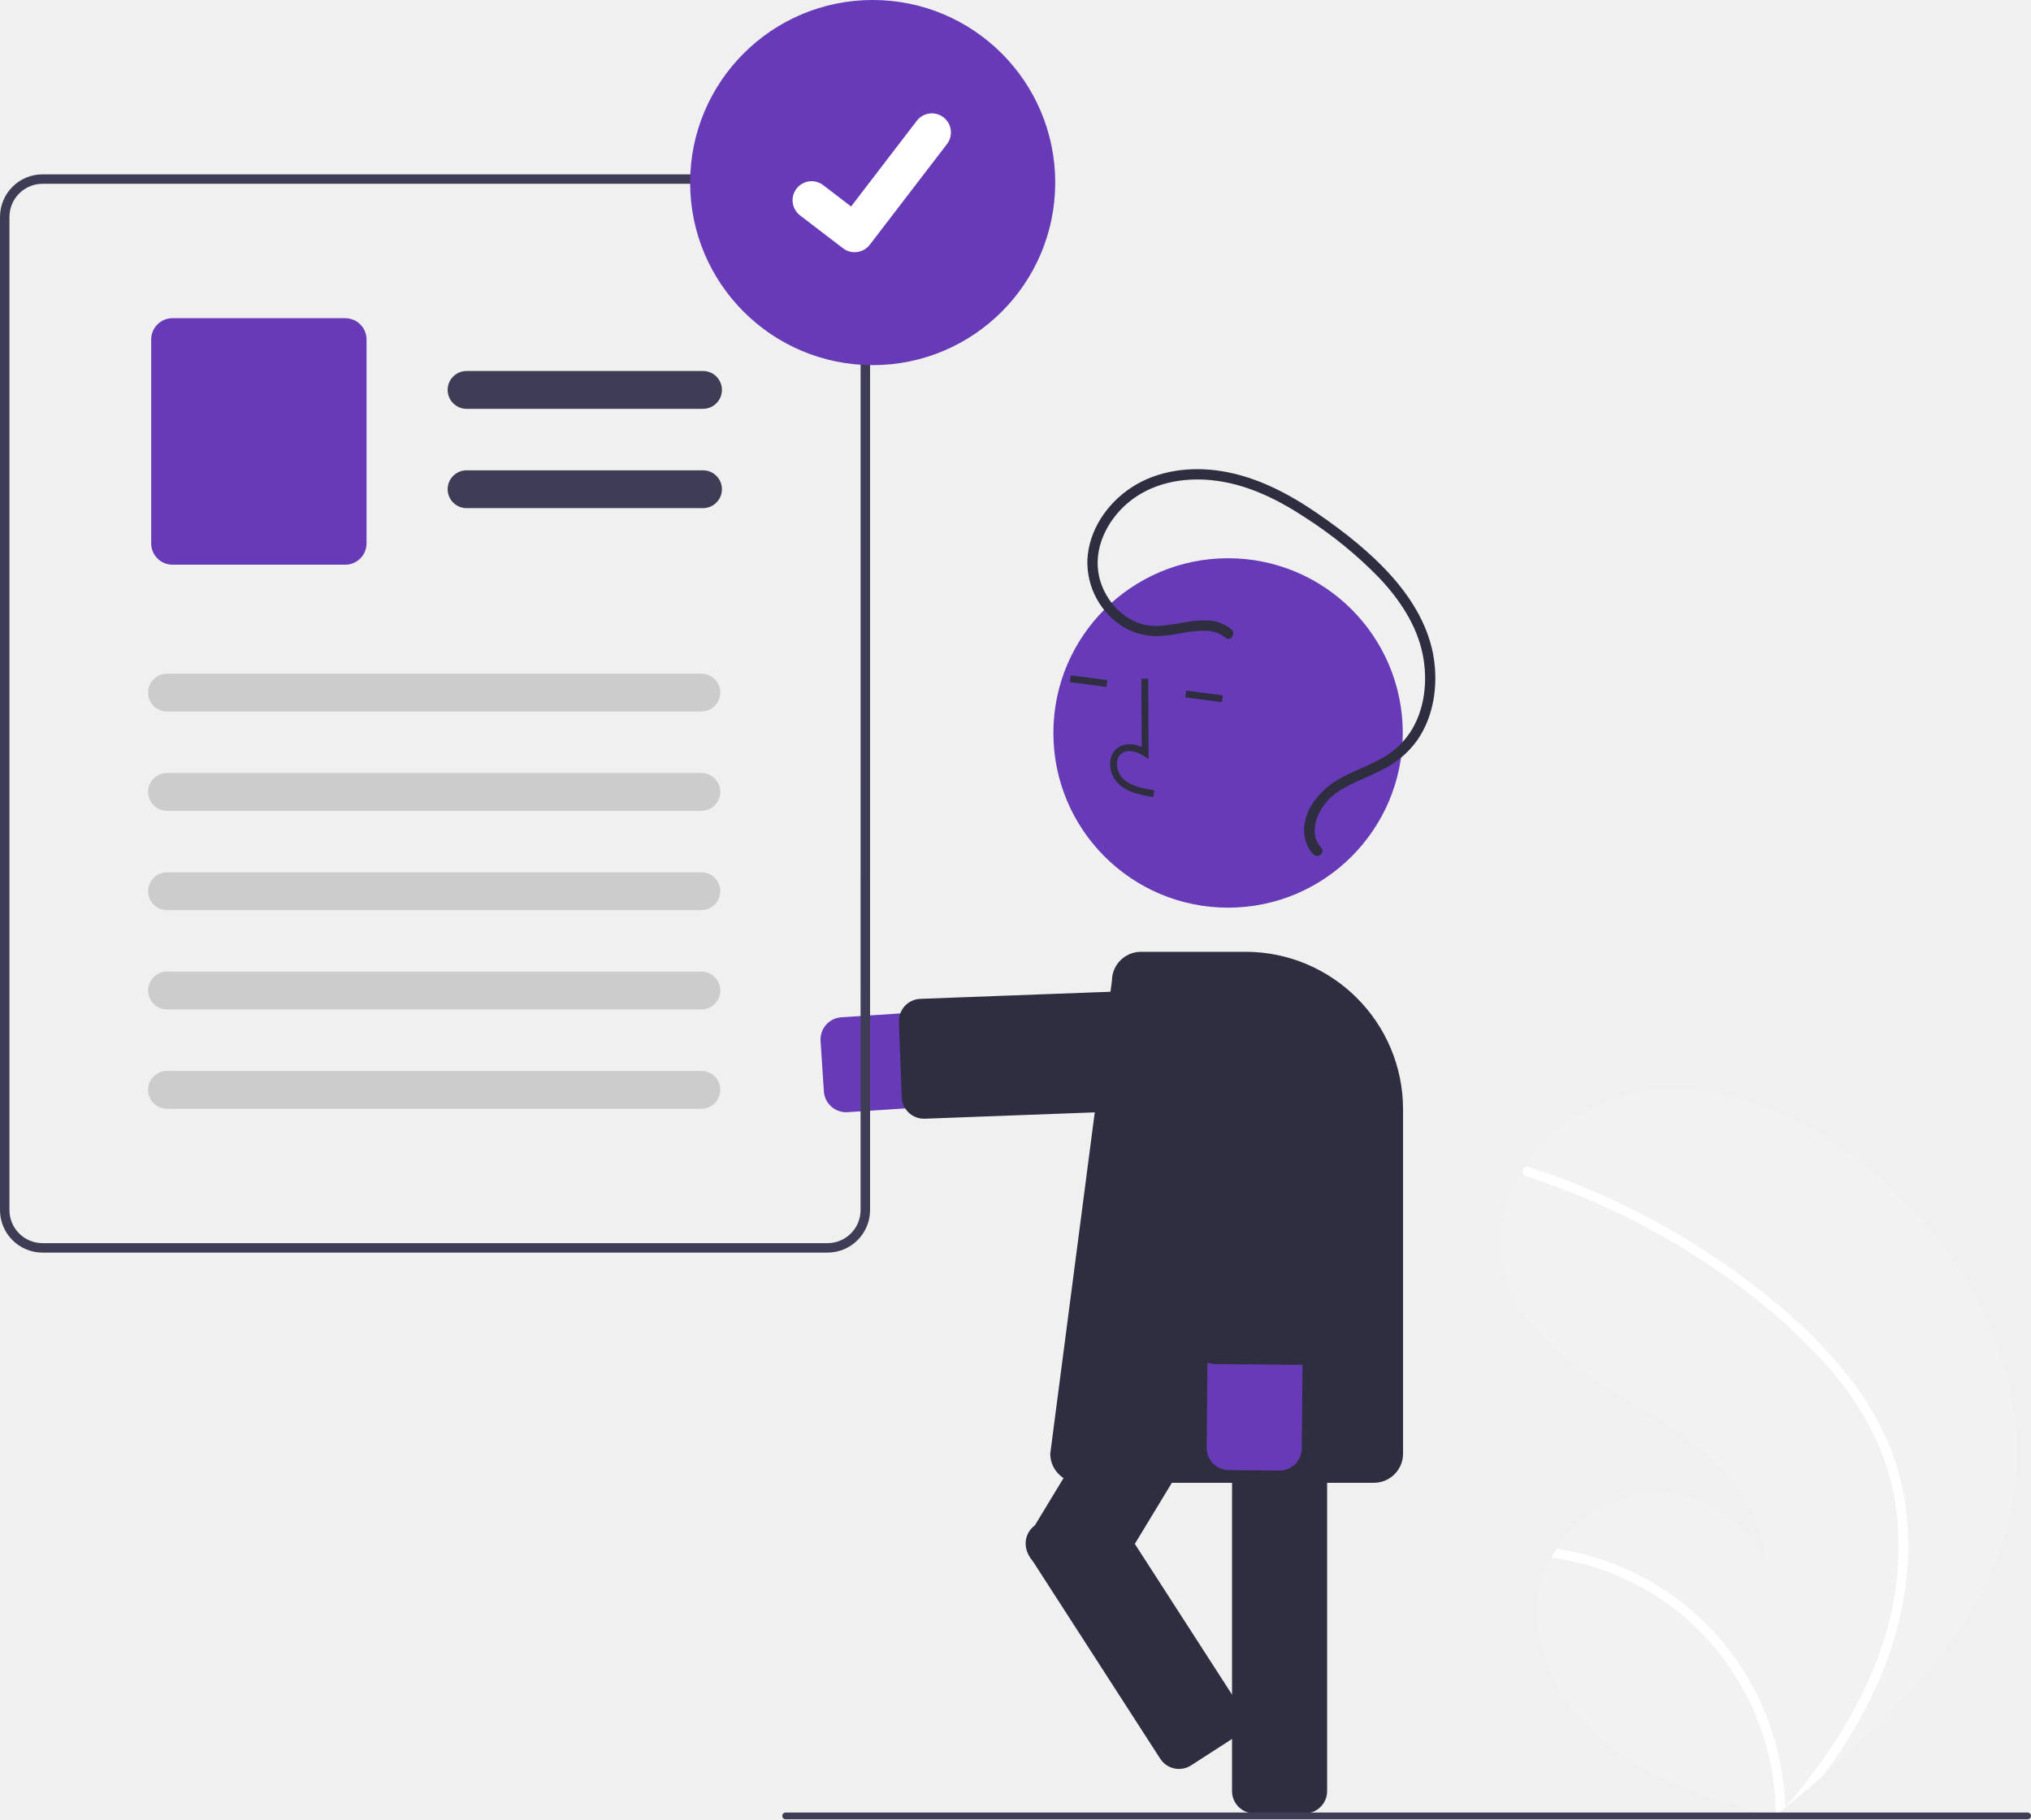
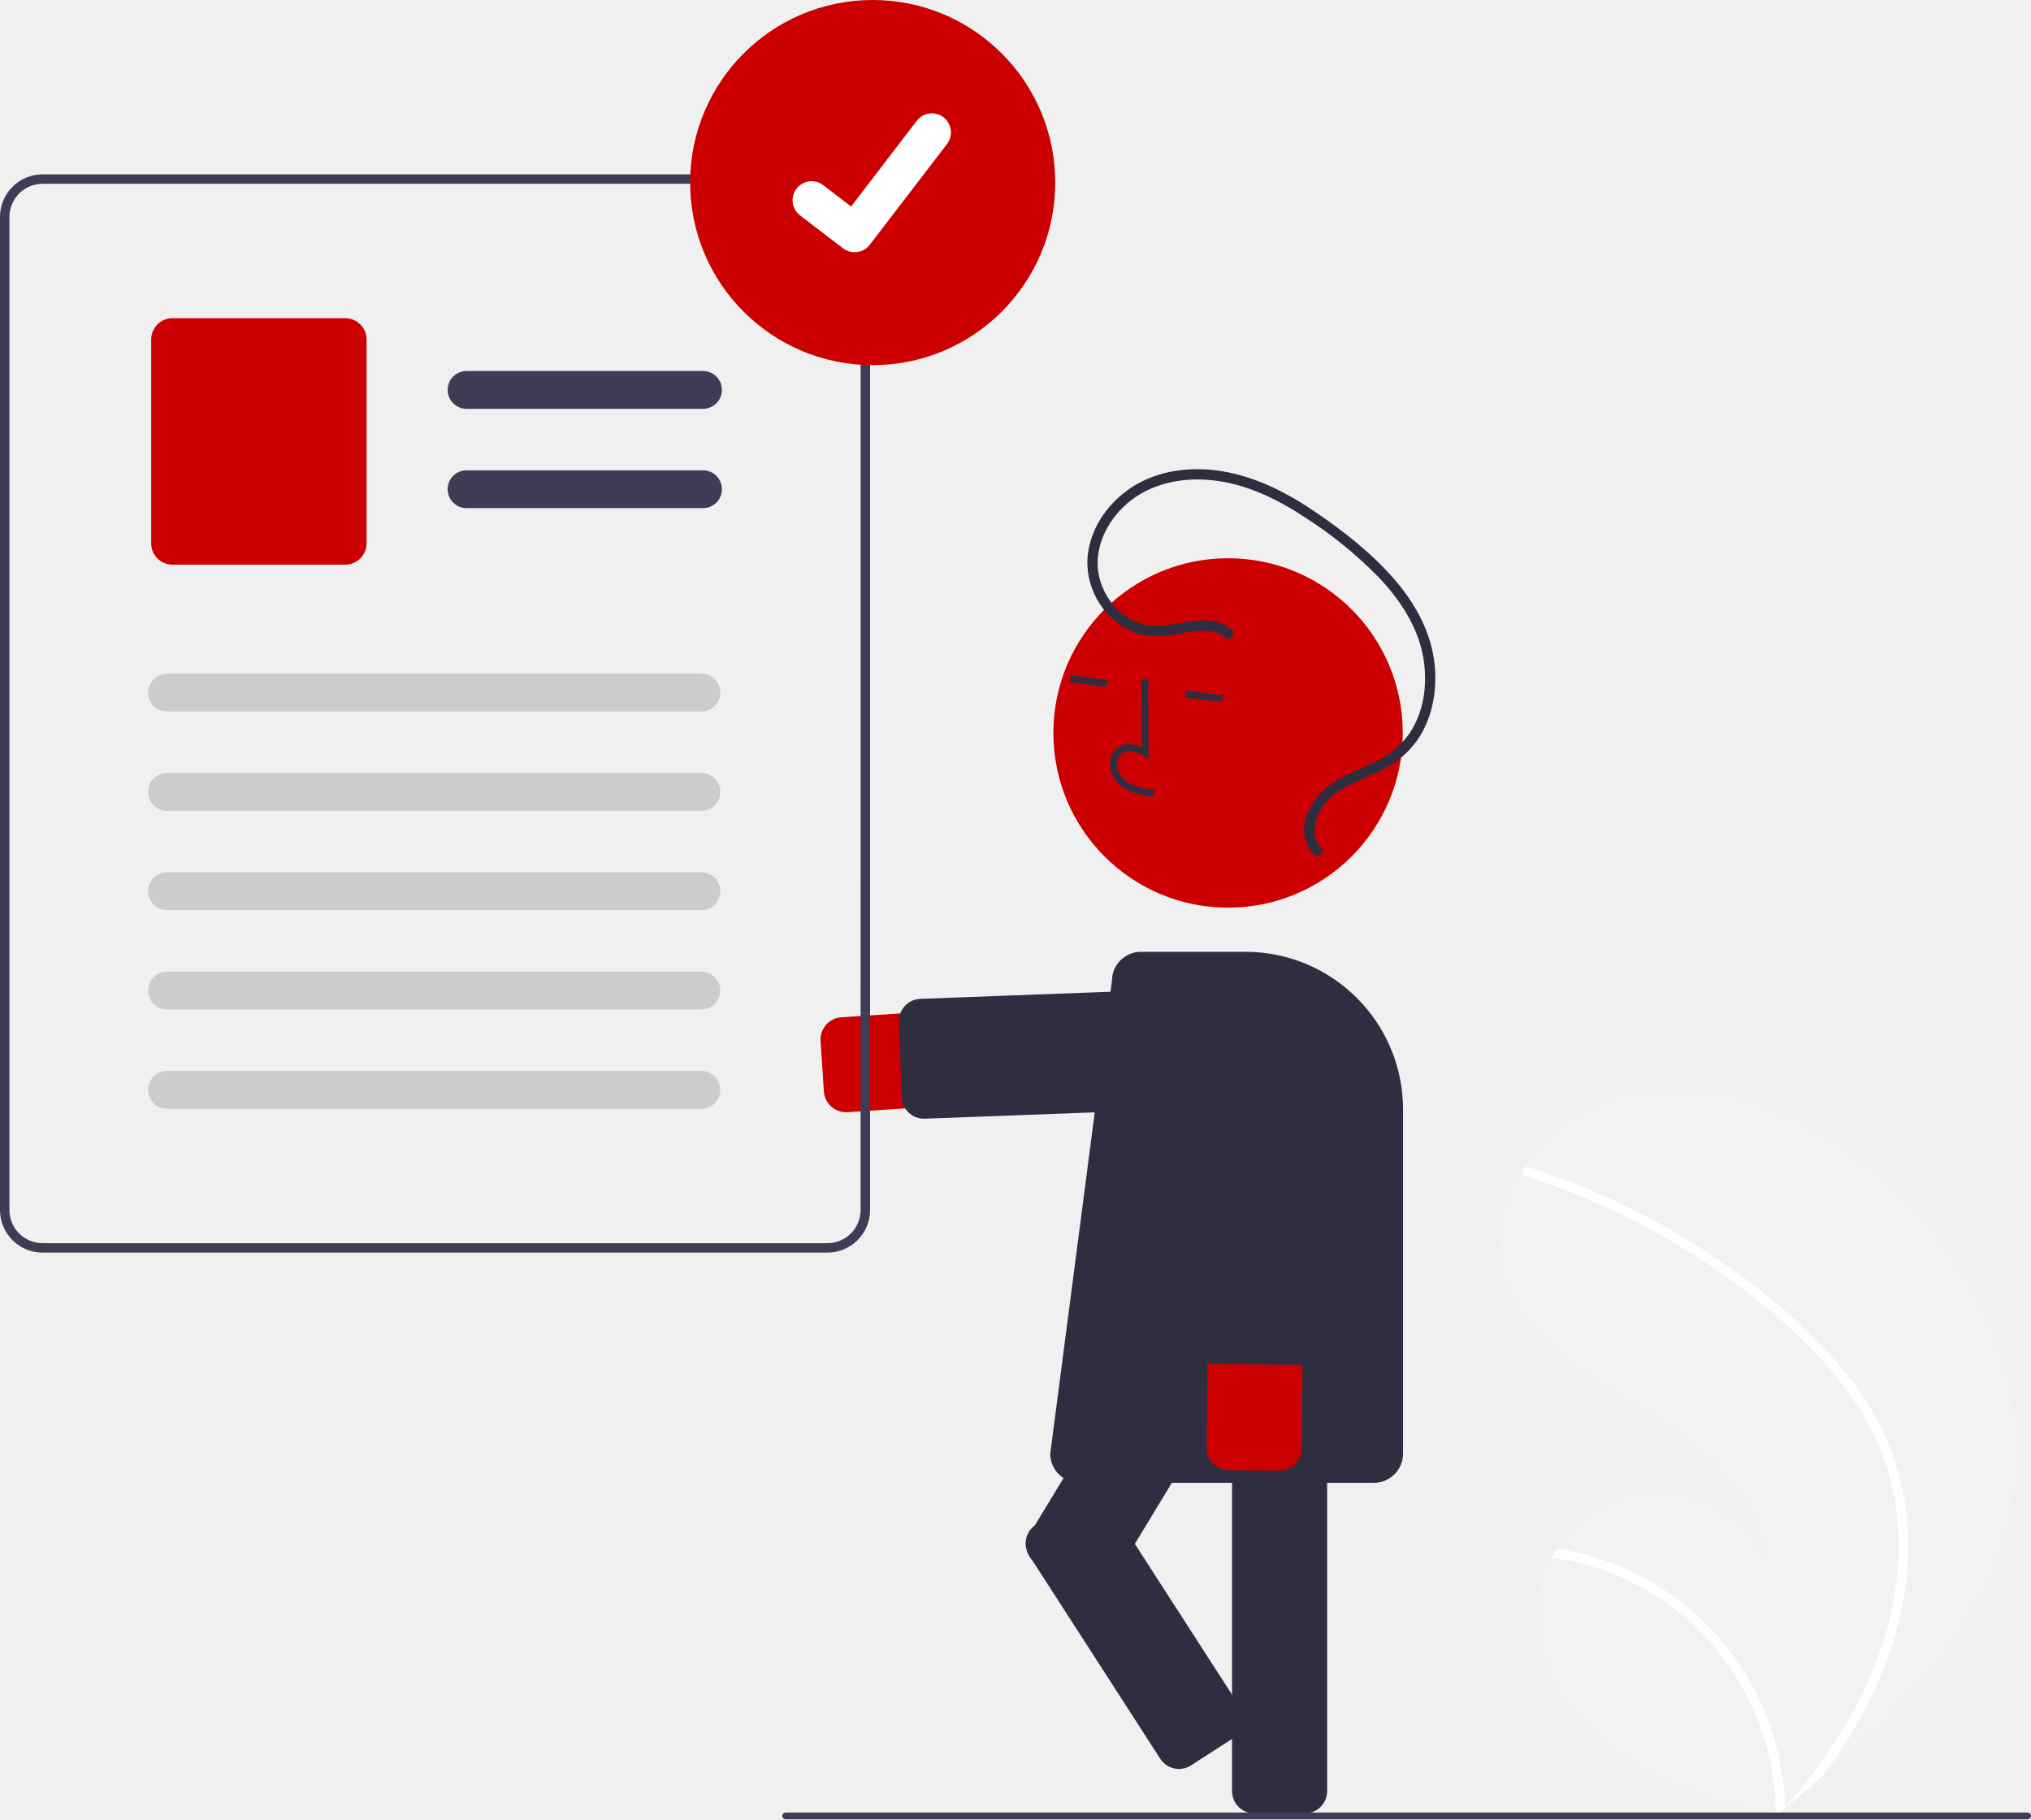
<svg xmlns="http://www.w3.org/2000/svg" width="601.798" height="539" viewBox="0 0 601.798 539" role="img" artist="Katerina Limpitsouni" source="https://undraw.co/">
  <path d="M895.568,624.143c-5.474,33.682-30.138,59.763-56.395,82.555q-5.499,4.774-11.025,9.363c-.026.015-.05.044-.076.059-.177.146-.355.293-.519.439-.76.63-1.521,1.261-2.275,1.884l.473.148,1.474.453c-.506-.139-1.005-.271-1.511-.41-.151-.043-.308-.079-.458-.122-17.409-4.703-35.172-9.863-49.404-20.88-14.765-11.442-24.934-30.949-19.841-48.922a32.912,32.912,0,0,1,2.775-6.776c.48-.899,1.009-1.768,1.566-2.626a35.277,35.277,0,0,1,61.435,3.418c-.248-19.804-18.337-34.245-35.304-44.465-16.972-10.214-36.189-21.248-41.525-40.331-2.975-10.617-.472-21.552,5.369-30.791.181-.281.363-.562.551-.837a51.483,51.483,0,0,1,30.737-21.572c23.503-5.332,48.135,4.489,67.413,18.96C880.055,546.972,901.79,585.847,895.568,624.143Z" transform="translate(-299.1011 -180.5)" fill="#f2f2f2" />
  <path d="M845.717,586.935a87.518,87.518,0,0,1,13.168,21.71,75.993,75.993,0,0,1,5.285,21.971c1.428,15.501-1.513,31.17-7.377,45.515A140.132,140.132,0,0,1,839.173,706.698q-5.499,4.774-11.025,9.363c-.026.015-.05.044-.076.059-.177.146-.355.293-.519.439-.76.63-1.521,1.261-2.275,1.884l.473.148,1.474.453c-.506-.139-1.005-.271-1.511-.41-.151-.043-.308-.079-.458-.122a77.462,77.462,0,0,0-32.564-63.265,78.126,78.126,0,0,0-33.906-13.313c.48-.899,1.009-1.768,1.566-2.626a81.002,81.002,0,0,1,13.878,3.429,79.369,79.369,0,0,1,39.756,30.072,81.146,81.146,0,0,1,14.082,43.157c.608-.7,1.215-1.414,1.803-2.119,11.205-13.279,20.79-28.128,26.503-44.622a90.58,90.58,0,0,0,4.307-43.682c-2.55-15.999-10.742-30.118-21.571-41.965-11.599-12.678-25.526-23.455-40.101-32.49a215.444,215.444,0,0,0-47.671-22.069,1.549,1.549,0,0,1-1.011-1.881,1.318,1.318,0,0,1,.551-.837,1.147,1.147,0,0,1,.994-.077c2.066.666,4.12,1.346,6.163,2.068a217.889,217.889,0,0,1,48.237,24.115C820.775,562.043,834.7,573.37,845.717,586.935Z" transform="translate(-299.1011 -180.5)" fill="#fff" />
-   <path d="M549.794,510.018a6.597,6.597,0,0,1-6.573-6.166l-.979-14.948a6.597,6.597,0,0,1,6.152-7.014l117.111-7.67a14.087,14.087,0,1,1,1.841,28.115l-117.111,7.669Q550.014,510.018,549.794,510.018Z" transform="translate(-299.1011 -180.5)" fill="#673ab7" />
+   <path d="M549.794,510.018a6.597,6.597,0,0,1-6.573-6.166l-.979-14.948a6.597,6.597,0,0,1,6.152-7.014l117.111-7.67a14.087,14.087,0,1,1,1.841,28.115l-117.111,7.669Q550.014,510.018,549.794,510.018Z" transform="translate(-299.1011 -180.5)" fill="#cc0000" />
  <path d="M572.886,511.946a6.606,6.606,0,0,1-6.59-6.351l-.835-22.327a6.597,6.597,0,0,1,6.346-6.838l96.304-3.599a6.597,6.597,0,0,1,6.839,6.346l.835,22.327a6.597,6.597,0,0,1-6.346,6.838l-96.304,3.599C573.052,511.944,572.969,511.946,572.886,511.946Z" transform="translate(-299.1011 -180.5)" fill="#2f2e41" />
  <path d="M685.739,717.756H670.759a6.605,6.605,0,0,1-6.597-6.597V586.307a6.605,6.605,0,0,1,6.597-6.597H685.739a6.605,6.605,0,0,1,6.597,6.597V711.159A6.605,6.605,0,0,1,685.739,717.756Z" transform="translate(-299.1011 -180.5)" fill="#2f2e41" />
  <path d="M619.248,651.761l-12.81-7.765a6.605,6.605,0,0,1-2.222-9.061l64.717-106.77a6.605,6.605,0,0,1,9.061-2.222l12.81,7.765a6.605,6.605,0,0,1,2.222,9.061l-64.717,106.77A6.605,6.605,0,0,1,619.248,651.761Z" transform="translate(-299.1011 -180.5)" fill="#2f2e41" />
-   <circle cx="363.886" cy="217.151" r="51.762" fill="#673ab7" />
+   <circle cx="363.886" cy="217.151" r="51.762" fill="#cc0000" />
  <path d="M634.969,415.325a12.276,12.276,0,0,1-4.483-2.631,8.255,8.255,0,0,1-2.413-6.535,5.553,5.553,0,0,1,2.469-4.274c1.851-1.187,4.327-1.191,6.847-.08l-.095-20.207,2.03-.01.112,23.756-1.564-.984c-1.814-1.139-4.404-1.941-6.234-.766a3.566,3.566,0,0,0-1.544,2.76,6.238,6.238,0,0,0,1.794,4.873c2.241,2.141,5.512,2.811,9.241,3.409l-.322,2.004A33.456,33.456,0,0,1,634.969,415.325Z" transform="translate(-299.1011 -180.5)" fill="#2f2e41" />
  <rect x="620.641" y="376.831" width="2.03" height="10.933" transform="translate(-137.8442 768.0484) rotate(-82.4768)" fill="#2f2e41" />
  <rect x="654.852" y="381.348" width="2.03" height="10.933" transform="translate(-112.5903 805.8905) rotate(-82.4768)" fill="#2f2e41" />
  <path d="M706.209,619.805H618.924a8.637,8.637,0,0,1-8.627-8.627l18.273-140.127a8.617,8.617,0,0,1,8.623-8.562h30.976a46.72,46.72,0,0,1,46.667,46.667V611.178A8.637,8.637,0,0,1,706.209,619.805Z" transform="translate(-299.1011 -180.5)" fill="#2f2e41" />
-   <path d="M684.229,612.335a6.608,6.608,0,0,1-6.057,3.854l-14.98-.13a6.597,6.597,0,0,1-6.539-6.654l1.018-117.358a14.087,14.087,0,1,1,28.173.244l-1.017,117.358A6.56,6.56,0,0,1,684.229,612.335Z" transform="translate(-299.1011 -180.5)" fill="#673ab7" />
+   <path d="M684.229,612.335a6.608,6.608,0,0,1-6.057,3.854l-14.98-.13a6.597,6.597,0,0,1-6.539-6.654l1.018-117.358a14.087,14.087,0,1,1,28.173.244l-1.017,117.358A6.56,6.56,0,0,1,684.229,612.335Z" transform="translate(-299.1011 -180.5)" fill="#cc0000" />
  <path d="M690.847,581.005a6.607,6.607,0,0,1-6.057,3.854l-25.586-.222a6.605,6.605,0,0,1-6.539-6.654l.836-96.368a6.597,6.597,0,0,1,6.654-6.54l25.586.222a6.597,6.597,0,0,1,6.539,6.654l-.835,96.368A6.568,6.568,0,0,1,690.847,581.005Z" transform="translate(-299.1011 -180.5)" fill="#2f2e41" />
  <path d="M663.955,366.951c-6.92-5.726-16.169-.31-23.994-1.079-7.486-.735-13.512-7.324-15.154-14.413-1.916-8.271,2.237-16.673,8.492-21.972,6.851-5.803,16.049-7.607,24.814-6.724,10.046,1.012,19.302,5.51,27.635,11.005a123.671,123.671,0,0,1,22.108,18.024c5.958,6.335,11.049,13.923,12.793,22.567,1.585,7.855.655,16.61-3.878,23.376a24.567,24.567,0,0,1-9.464,8.103c-3.958,2.038-8.194,3.521-12.022,5.813-5.789,3.465-11.346,10.528-9.375,17.731a9.939,9.939,0,0,0,2.34,4.209c1.337,1.429,3.663-.537,2.322-1.97-2.355-2.516-2.329-5.933-1.158-9.013a16.515,16.515,0,0,1,7.187-8.211c4.008-2.394,8.454-3.909,12.567-6.098a27.426,27.426,0,0,0,9.899-8.526c4.839-7.002,6.155-16.02,4.87-24.314-1.391-8.976-6.17-17.066-12.096-23.809-6.45-7.338-14.318-13.504-22.341-19.025-8.609-5.924-18.091-10.89-28.51-12.554-9.032-1.442-18.769-.264-26.547,4.791-7.26,4.718-12.744,12.702-13.138,21.513a22.568,22.568,0,0,0,10.914,20.036,19.386,19.386,0,0,0,11.629,2.462c4.319-.359,8.623-1.765,12.982-1.48a9.074,9.074,0,0,1,5.387,2.058c1.512,1.251,3.238-1.26,1.738-2.501Z" transform="translate(-299.1011 -180.5)" fill="#2f2e41" />
  <path d="M603.09,636.738q.028-.172.065-.343a6.552,6.552,0,0,1,2.873-4.152l12.588-8.12a6.605,6.605,0,0,1,9.12,1.968l38.833,60.206a6.598,6.598,0,0,1-1.968,9.12l-12.589,8.12a6.605,6.605,0,0,1-9.12-1.968l-38.833-60.206A6.55,6.55,0,0,1,603.09,636.738Z" transform="translate(-299.1011 -180.5)" fill="#2f2e41" />
  <path id="a8ac6166-3ec4-44bd-a940-12ae5b8b67a0-446" data-name="Path 336" d="M555.944,239.95a12.742,12.742,0,0,0-11.652-7.796h-232.583a12.615,12.615,0,0,0-12.608,12.608V539.001a12.615,12.615,0,0,0,12.608,12.608H544.3a12.625,12.625,0,0,0,12.608-12.608V244.761a12.382,12.382,0,0,0-.956-4.812ZM554.1,539.001a9.82,9.82,0,0,1-9.808,9.808H311.709a9.81,9.81,0,0,1-9.808-9.806V244.763a9.821,9.821,0,0,1,9.808-9.808H544.3a9.857,9.857,0,0,1,9.104,6.17,10.872,10.872,0,0,1,.369,1.107,9.725,9.725,0,0,1,.335,2.532Z" transform="translate(-299.1011 -180.5)" fill="#3f3d56" />
  <path id="a2e3fa0b-f178-421f-a74c-d97ebf543334-447" data-name="Path 337" d="M507.407,301.623H437.35a5.605,5.605,0,1,1,0-11.21h70.057a5.605,5.605,0,1,1,0,11.21Z" transform="translate(-299.1011 -180.5)" fill="#3f3d56" />
  <path id="b8b248e7-1a59-4f26-9a1f-f08ba006a4a5-448" data-name="Path 338" d="M507.407,331.047H437.35a5.605,5.605,0,1,1,0-11.21h70.057a5.605,5.605,0,1,1,0,11.21Z" transform="translate(-299.1011 -180.5)" fill="#3f3d56" />
-   <path id="bda578db-f3c3-41a7-b056-20e03a5846b5-449" data-name="Path 339" d="M401.404,347.801H350.206a6.312,6.312,0,0,1-6.306-6.306V281.078a6.312,6.312,0,0,1,6.306-6.306h51.198a6.312,6.312,0,0,1,6.306,6.306v60.417A6.312,6.312,0,0,1,401.404,347.801Z" transform="translate(-299.1011 -180.5)" fill="#673ab7" />
+   <path id="bda578db-f3c3-41a7-b056-20e03a5846b5-449" data-name="Path 339" d="M401.404,347.801H350.206a6.312,6.312,0,0,1-6.306-6.306V281.078a6.312,6.312,0,0,1,6.306-6.306h51.198a6.312,6.312,0,0,1,6.306,6.306v60.417A6.312,6.312,0,0,1,401.404,347.801Z" transform="translate(-299.1011 -180.5)" fill="#cc0000" />
  <path id="f14e980f-453d-4106-8f6f-6df09975b283-450" data-name="Path 340" d="M506.921,391.296H348.592a5.605,5.605,0,0,1,0-11.21H506.921a5.605,5.605,0,1,1,0,11.21Z" transform="translate(-299.1011 -180.5)" fill="#ccc" />
  <path id="a41c7d3f-1ab8-4fa8-8fe0-c7e1addd1852-451" data-name="Path 341" d="M506.921,420.72H348.592a5.605,5.605,0,0,1,0-11.21H506.921a5.605,5.605,0,1,1,0,11.21Z" transform="translate(-299.1011 -180.5)" fill="#ccc" />
  <path id="edc5b707-0197-4423-9b0e-a0519931be3d-452" data-name="Path 342" d="M506.921,450.144H348.592a5.605,5.605,0,0,1,0-11.21H506.921a5.605,5.605,0,1,1,0,11.21Z" transform="translate(-299.1011 -180.5)" fill="#ccc" />
  <path id="fb042130-6ee2-42a1-966d-03aff1c9a355-453" data-name="Path 343" d="M506.921,479.568H348.592a5.605,5.605,0,0,1,0-11.21H506.921a5.605,5.605,0,1,1,0,11.21Z" transform="translate(-299.1011 -180.5)" fill="#ccc" />
  <path id="be06b282-4586-4a92-87f7-3b8195752fb5-454" data-name="Path 344" d="M506.921,508.992H348.592a5.605,5.605,0,0,1,0-11.21H506.921a5.605,5.605,0,1,1,0,11.21Z" transform="translate(-299.1011 -180.5)" fill="#ccc" />
-   <circle id="b1bf23b1-fd72-4a0f-8358-88f260cf5936" data-name="Ellipse 44" cx="258.582" cy="54.09" r="54.09" fill="#673ab7" />
+   <circle id="b1bf23b1-fd72-4a0f-8358-88f260cf5936" data-name="Ellipse 44" cx="258.582" cy="54.09" r="54.09" fill="#cc0000" />
  <path id="a3de7fb3-a6ab-4159-b608-3b82343f6a5d-455" data-name="Path 395" d="M552.323,255.223a5.61,5.61,0,0,1-3.375-1.122l-.06-.045-12.712-9.724a5.649,5.649,0,1,1,6.874-8.966l8.234,6.314L570.74,216.297a5.647,5.647,0,0,1,7.917-1.046l.002.001-.121.168.124-.168a5.653,5.653,0,0,1,1.044,7.918l-22.885,29.843a5.65,5.65,0,0,1-4.493,2.203Z" transform="translate(-299.1011 -180.5)" fill="#fff" />
  <path d="M899.899,719.5h-368a1,1,0,0,1,0-2h368a1,1,0,1,1,0,2Z" transform="translate(-299.1011 -180.5)" fill="#3f3d56" />
</svg>
